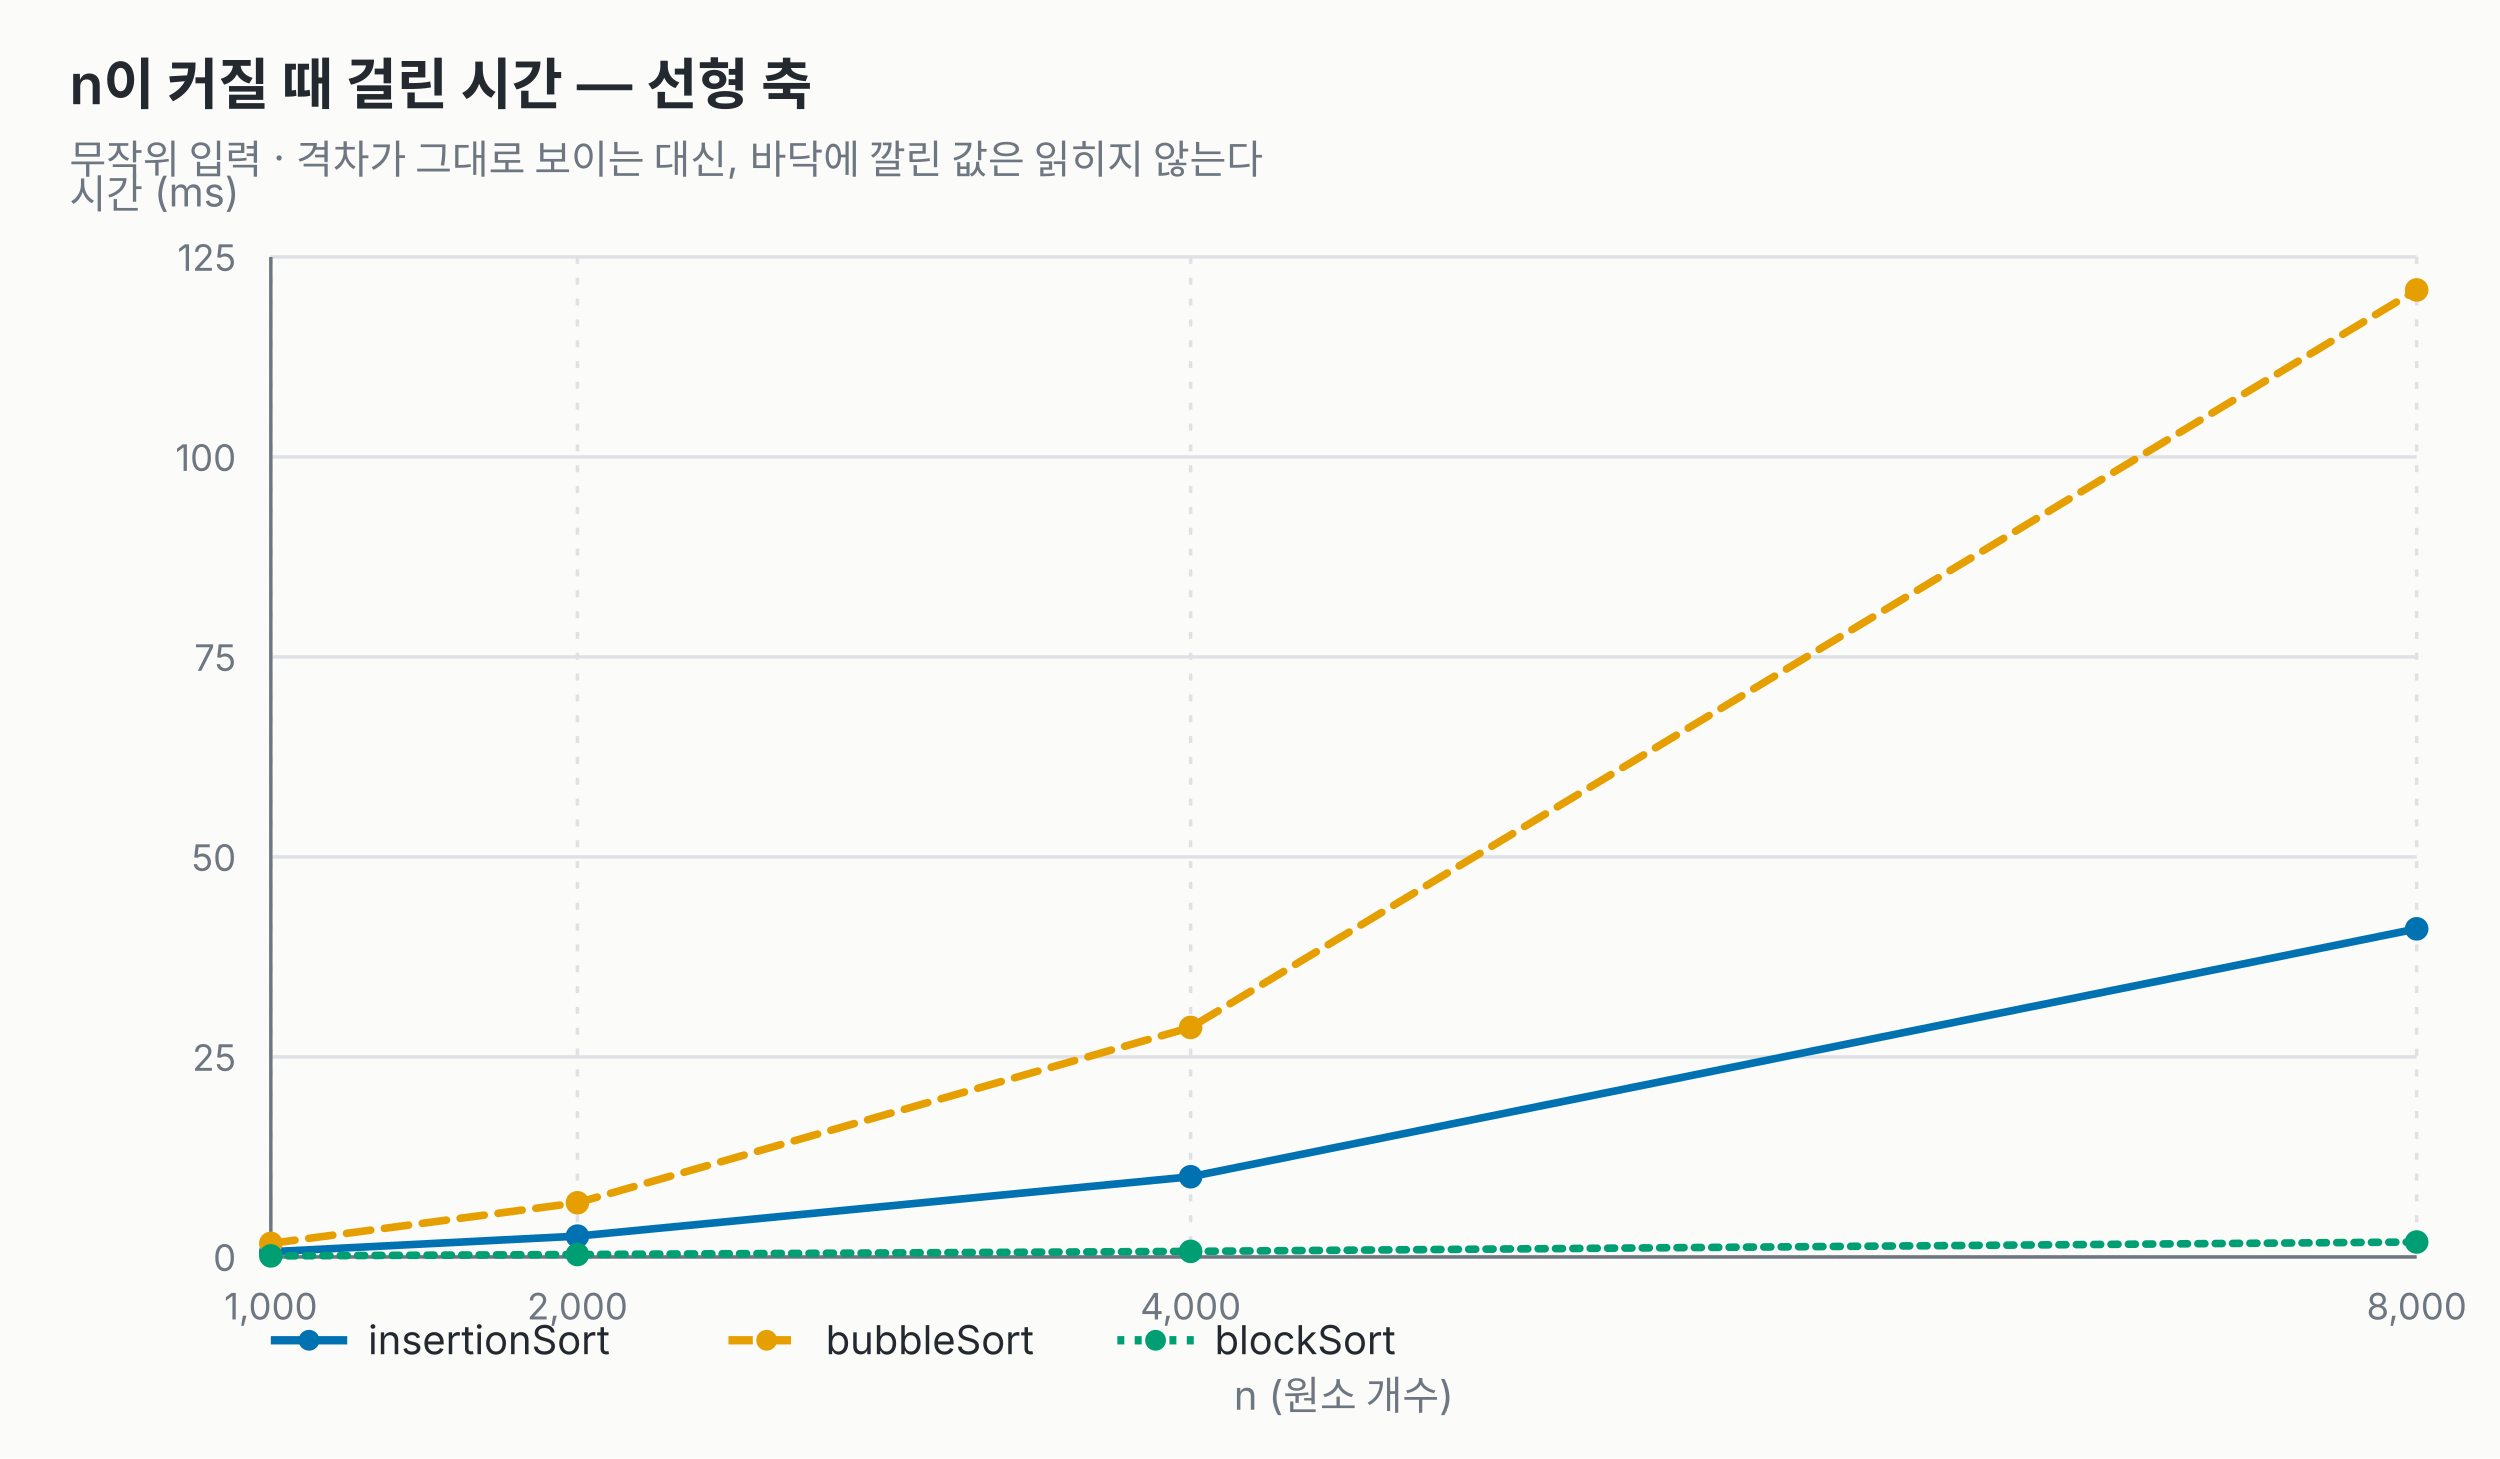
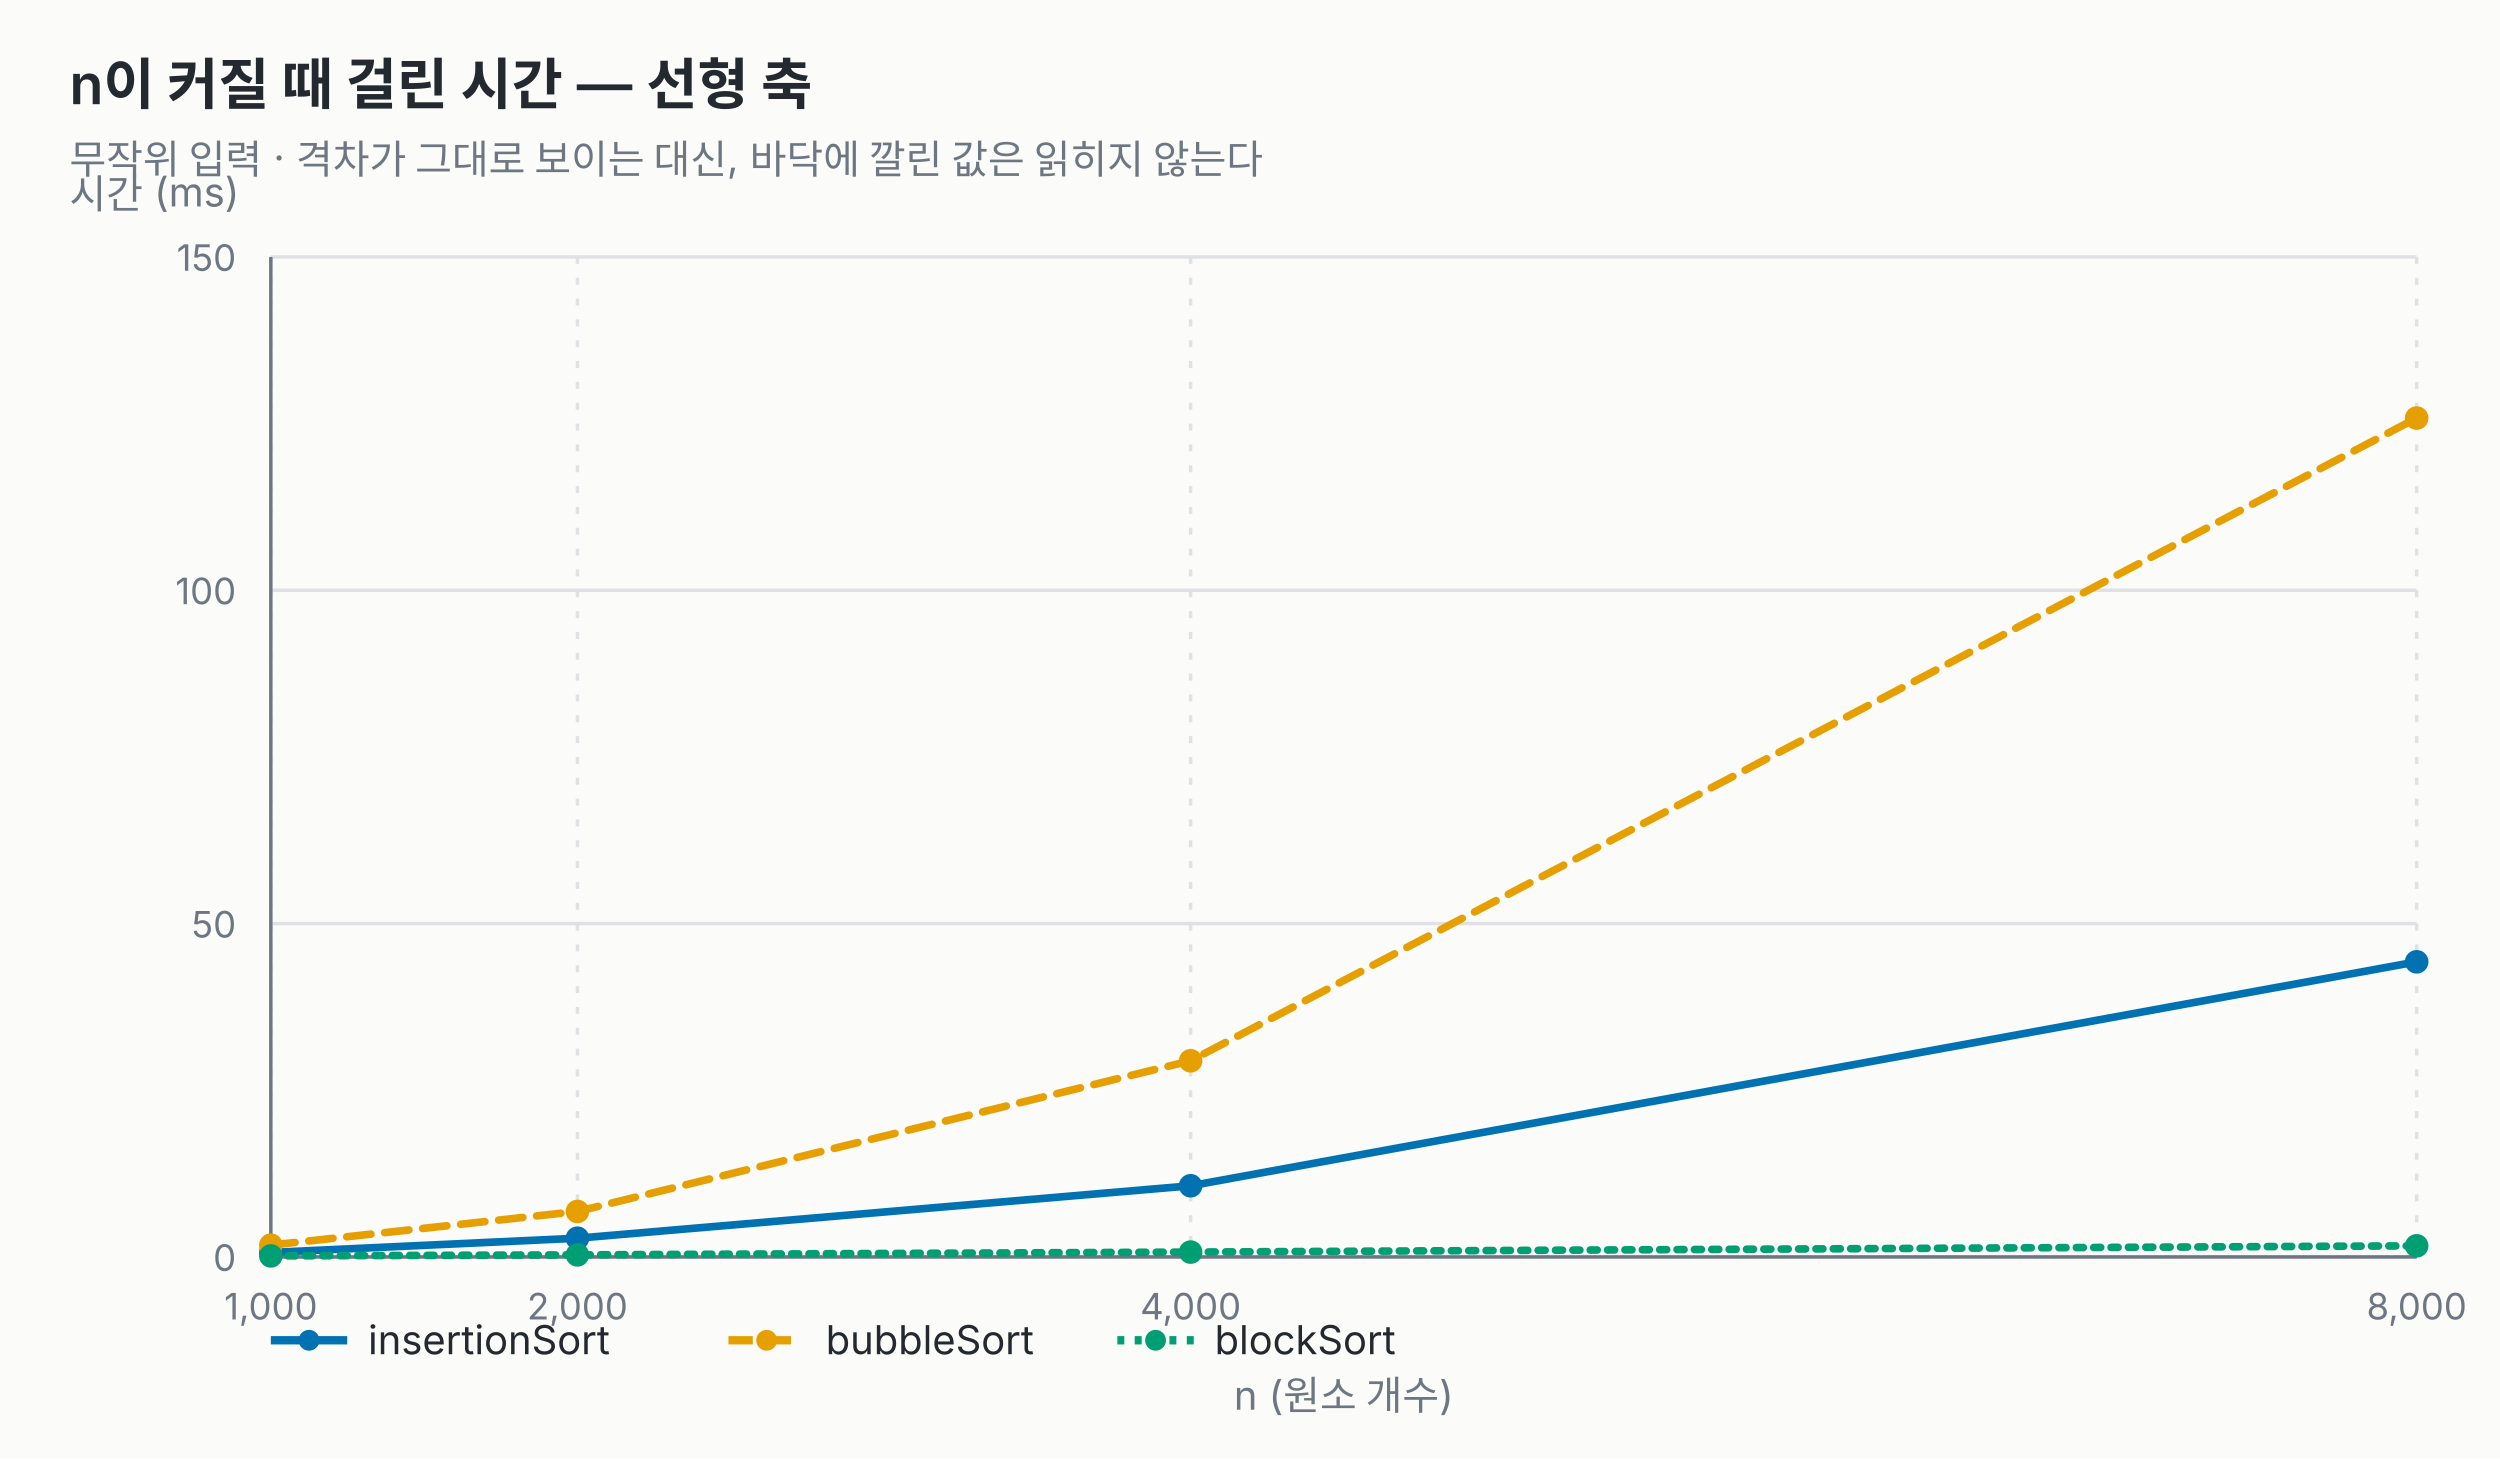
<svg xmlns="http://www.w3.org/2000/svg" width="720" height="420" viewBox="0 0 720 420" font-family="-apple-system, BlinkMacSystemFont, 'Segoe UI', 'Noto Sans KR', 'Apple SD Gothic Neo', 'Malgun Gothic', sans-serif">
  <rect width="720" height="420" fill="#fbfbf9" />
  <text x="20.0" y="30.0" font-size="16" fill="#24292f" text-anchor="start" font-weight="600">n이 커질 때 걸린 시간 — 선형 축</text>
  <text x="20.0" y="50.0" font-size="11.5" fill="#6e7781" text-anchor="start" font-weight="400">무작위 입력 · 격차가 그대로 보이는 대신, 바닥에 깔린 값은 읽히지 않는다</text>
  <line x1="78.0" y1="362.0" x2="696.0" y2="362.0" stroke="#dfe1e4" stroke-width="1" stroke-dasharray="none" />
  <text x="68.0" y="366.0" font-size="10.5" fill="#6e7781" text-anchor="end" font-weight="400">0</text>
-   <line x1="78.0" y1="304.4" x2="696.0" y2="304.4" stroke="#dfe1e4" stroke-width="1" stroke-dasharray="none" />
-   <text x="68.0" y="308.4" font-size="10.5" fill="#6e7781" text-anchor="end" font-weight="400">25</text>
-   <line x1="78.0" y1="246.8" x2="696.0" y2="246.8" stroke="#dfe1e4" stroke-width="1" stroke-dasharray="none" />
-   <text x="68.0" y="250.8" font-size="10.5" fill="#6e7781" text-anchor="end" font-weight="400">50</text>
-   <line x1="78.0" y1="189.2" x2="696.0" y2="189.2" stroke="#dfe1e4" stroke-width="1" stroke-dasharray="none" />
-   <text x="68.0" y="193.2" font-size="10.5" fill="#6e7781" text-anchor="end" font-weight="400">75</text>
-   <line x1="78.0" y1="131.6" x2="696.0" y2="131.6" stroke="#dfe1e4" stroke-width="1" stroke-dasharray="none" />
-   <text x="68.0" y="135.6" font-size="10.5" fill="#6e7781" text-anchor="end" font-weight="400">100</text>
+   <line x1="78.0" y1="266.0" x2="696.0" y2="266.0" stroke="#dfe1e4" stroke-width="1" stroke-dasharray="none" />
+   <text x="68.0" y="270.0" font-size="10.5" fill="#6e7781" text-anchor="end" font-weight="400">50</text>
+   <line x1="78.0" y1="170.0" x2="696.0" y2="170.0" stroke="#dfe1e4" stroke-width="1" stroke-dasharray="none" />
+   <text x="68.0" y="174.0" font-size="10.5" fill="#6e7781" text-anchor="end" font-weight="400">100</text>
  <line x1="78.0" y1="74.0" x2="696.0" y2="74.0" stroke="#dfe1e4" stroke-width="1" stroke-dasharray="none" />
-   <text x="68.0" y="78.0" font-size="10.5" fill="#6e7781" text-anchor="end" font-weight="400">125</text>
+   <text x="68.0" y="78.0" font-size="10.5" fill="#6e7781" text-anchor="end" font-weight="400">150</text>
  <line x1="78.0" y1="74.0" x2="78.0" y2="362.0" stroke="#dfe1e4" stroke-width="1" stroke-dasharray="2 4" />
  <text x="78.0" y="380.0" font-size="10.5" fill="#6e7781" text-anchor="middle" font-weight="400">1,000</text>
  <line x1="166.3" y1="74.0" x2="166.3" y2="362.0" stroke="#dfe1e4" stroke-width="1" stroke-dasharray="2 4" />
  <text x="166.3" y="380.0" font-size="10.5" fill="#6e7781" text-anchor="middle" font-weight="400">2,000</text>
  <line x1="342.9" y1="74.0" x2="342.9" y2="362.0" stroke="#dfe1e4" stroke-width="1" stroke-dasharray="2 4" />
  <text x="342.9" y="380.0" font-size="10.5" fill="#6e7781" text-anchor="middle" font-weight="400">4,000</text>
  <line x1="696.0" y1="74.0" x2="696.0" y2="362.0" stroke="#dfe1e4" stroke-width="1" stroke-dasharray="2 4" />
  <text x="696.0" y="380.0" font-size="10.5" fill="#6e7781" text-anchor="middle" font-weight="400">8,000</text>
  <line x1="78.0" y1="362.0" x2="696.0" y2="362.0" stroke="#6e7781" stroke-width="1" stroke-dasharray="none" />
  <line x1="78.0" y1="74.0" x2="78.0" y2="362.0" stroke="#6e7781" stroke-width="1" stroke-dasharray="none" />
  <text x="387.0" y="406.0" font-size="11.5" fill="#6e7781" text-anchor="middle" font-weight="400">n (원소 개수)</text>
  <text x="20.0" y="60.0" font-size="11.5" fill="#6e7781" text-anchor="start" font-weight="400">시간 (ms)</text>
-   <polyline points="78.0,360.5 166.3,356.0 342.9,338.9 696.0,267.5" fill="none" stroke="#0072B2" stroke-width="2.2" stroke-dasharray="none" stroke-linejoin="round" stroke-linecap="round" />
-   <circle cx="78.0" cy="360.5" r="3.4" fill="#0072B2" />
-   <circle cx="166.3" cy="356.0" r="3.4" fill="#0072B2" />
-   <circle cx="342.9" cy="338.9" r="3.4" fill="#0072B2" />
-   <circle cx="696.0" cy="267.5" r="3.4" fill="#0072B2" />
-   <polyline points="78.0,358.1 166.3,346.4 342.9,295.9 696.0,83.5" fill="none" stroke="#E69F00" stroke-width="2.2" stroke-dasharray="7 4" stroke-linejoin="round" stroke-linecap="round" />
-   <circle cx="78.0" cy="358.1" r="3.4" fill="#E69F00" />
-   <circle cx="166.3" cy="346.4" r="3.4" fill="#E69F00" />
-   <circle cx="342.9" cy="295.9" r="3.4" fill="#E69F00" />
-   <circle cx="696.0" cy="83.5" r="3.4" fill="#E69F00" />
-   <polyline points="78.0,361.7 166.3,361.3 342.9,360.4 696.0,357.7" fill="none" stroke="#009E73" stroke-width="2.2" stroke-dasharray="2 3" stroke-linejoin="round" stroke-linecap="round" />
+   <polyline points="78.0,360.7 166.3,356.6 342.9,341.5 696.0,277.0" fill="none" stroke="#0072B2" stroke-width="2.2" stroke-dasharray="none" stroke-linejoin="round" stroke-linecap="round" />
+   <circle cx="78.0" cy="360.7" r="3.4" fill="#0072B2" />
+   <circle cx="166.3" cy="356.6" r="3.4" fill="#0072B2" />
+   <circle cx="342.9" cy="341.5" r="3.4" fill="#0072B2" />
+   <circle cx="696.0" cy="277.0" r="3.4" fill="#0072B2" />
+   <polyline points="78.0,358.6 166.3,348.9 342.9,305.5 696.0,120.4" fill="none" stroke="#E69F00" stroke-width="2.2" stroke-dasharray="7 4" stroke-linejoin="round" stroke-linecap="round" />
+   <circle cx="78.0" cy="358.6" r="3.4" fill="#E69F00" />
+   <circle cx="166.3" cy="348.9" r="3.4" fill="#E69F00" />
+   <circle cx="342.9" cy="305.5" r="3.4" fill="#E69F00" />
+   <circle cx="696.0" cy="120.4" r="3.4" fill="#E69F00" />
+   <polyline points="78.0,361.7 166.3,361.4 342.9,360.6 696.0,358.8" fill="none" stroke="#009E73" stroke-width="2.2" stroke-dasharray="2 3" stroke-linejoin="round" stroke-linecap="round" />
  <circle cx="78.0" cy="361.7" r="3.4" fill="#009E73" />
-   <circle cx="166.3" cy="361.3" r="3.4" fill="#009E73" />
-   <circle cx="342.9" cy="360.4" r="3.4" fill="#009E73" />
-   <circle cx="696.0" cy="357.7" r="3.4" fill="#009E73" />
+   <circle cx="166.3" cy="361.4" r="3.4" fill="#009E73" />
+   <circle cx="342.9" cy="360.6" r="3.4" fill="#009E73" />
+   <circle cx="696.0" cy="358.8" r="3.4" fill="#009E73" />
  <line x1="78.0" y1="386.0" x2="100.0" y2="386.0" stroke="#0072B2" stroke-width="2.4" stroke-dasharray="none" />
  <circle cx="89.0" cy="386.0" r="3" fill="#0072B2" />
  <text x="106.0" y="390.0" font-size="11.5" fill="#24292f" text-anchor="start" font-weight="400">insertionSort</text>
  <line x1="209.8" y1="386.0" x2="231.8" y2="386.0" stroke="#E69F00" stroke-width="2.4" stroke-dasharray="7 4" />
  <circle cx="220.8" cy="386.0" r="3" fill="#E69F00" />
  <text x="237.8" y="390.0" font-size="11.5" fill="#24292f" text-anchor="start" font-weight="400">bubbleSort</text>
  <line x1="321.8" y1="386.0" x2="343.8" y2="386.0" stroke="#009E73" stroke-width="2.4" stroke-dasharray="2 3" />
  <circle cx="332.8" cy="386.0" r="3" fill="#009E73" />
  <text x="349.8" y="390.0" font-size="11.5" fill="#24292f" text-anchor="start" font-weight="400">blockSort</text>
</svg>
